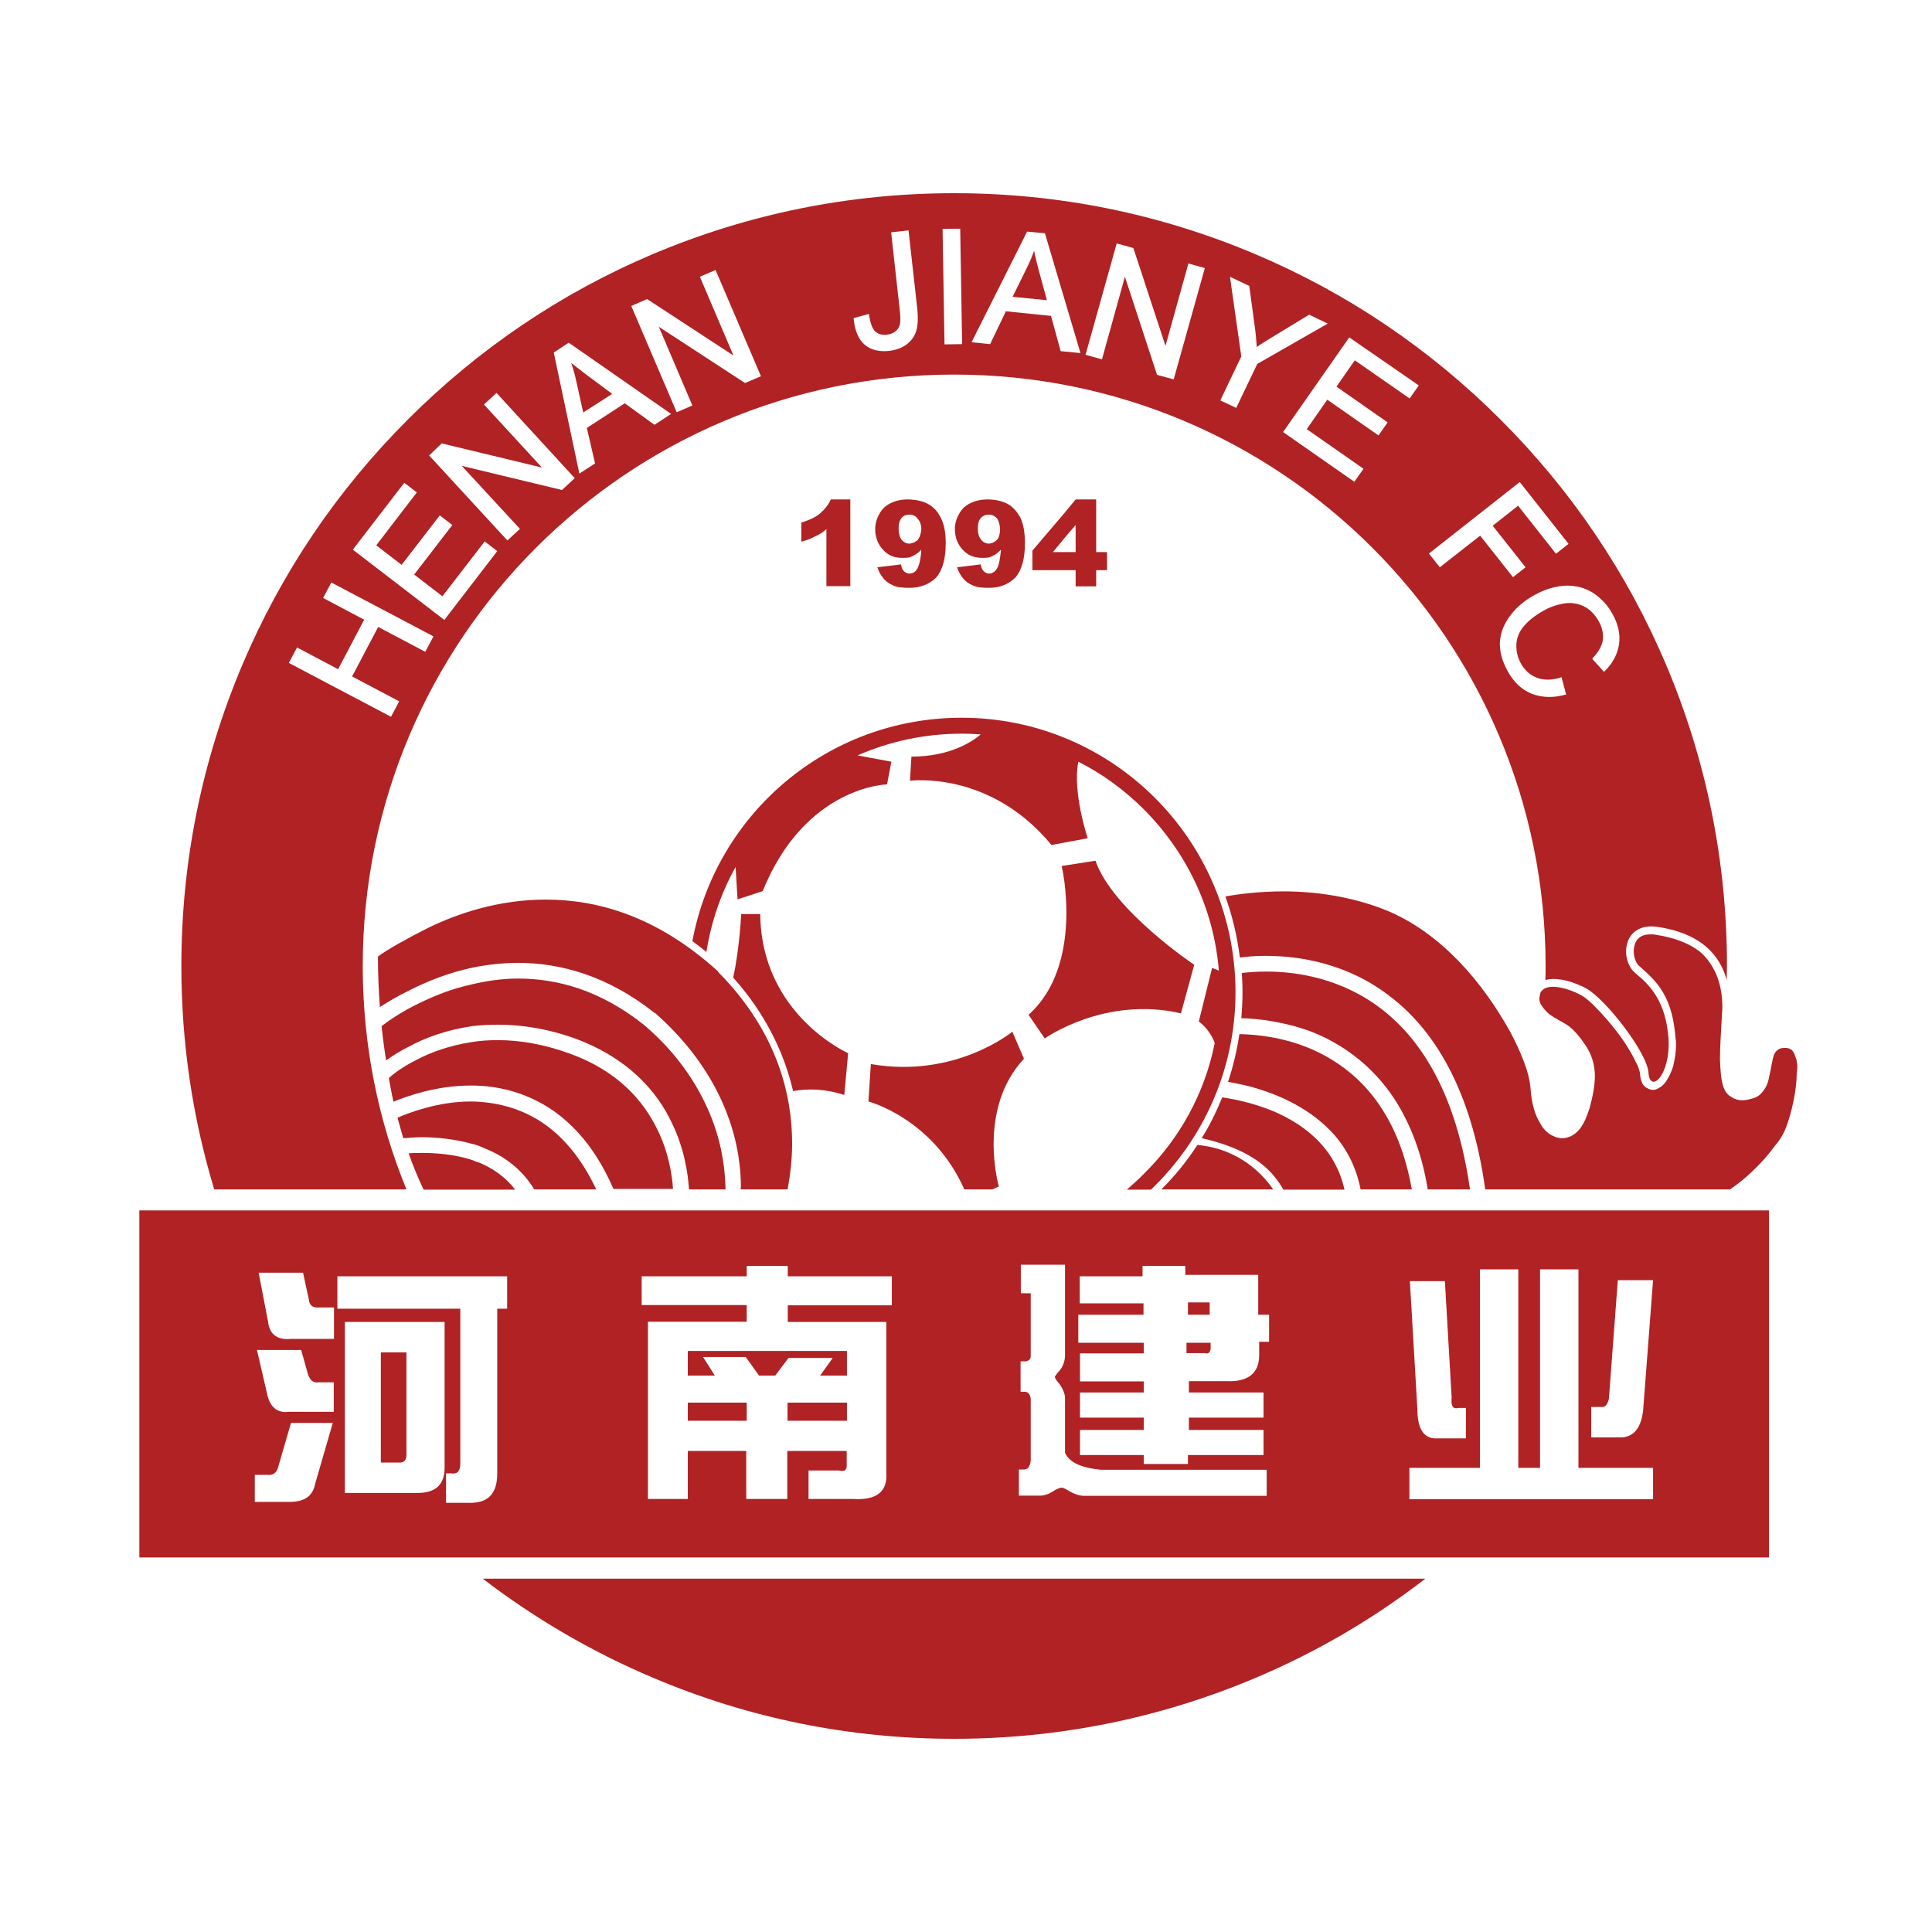
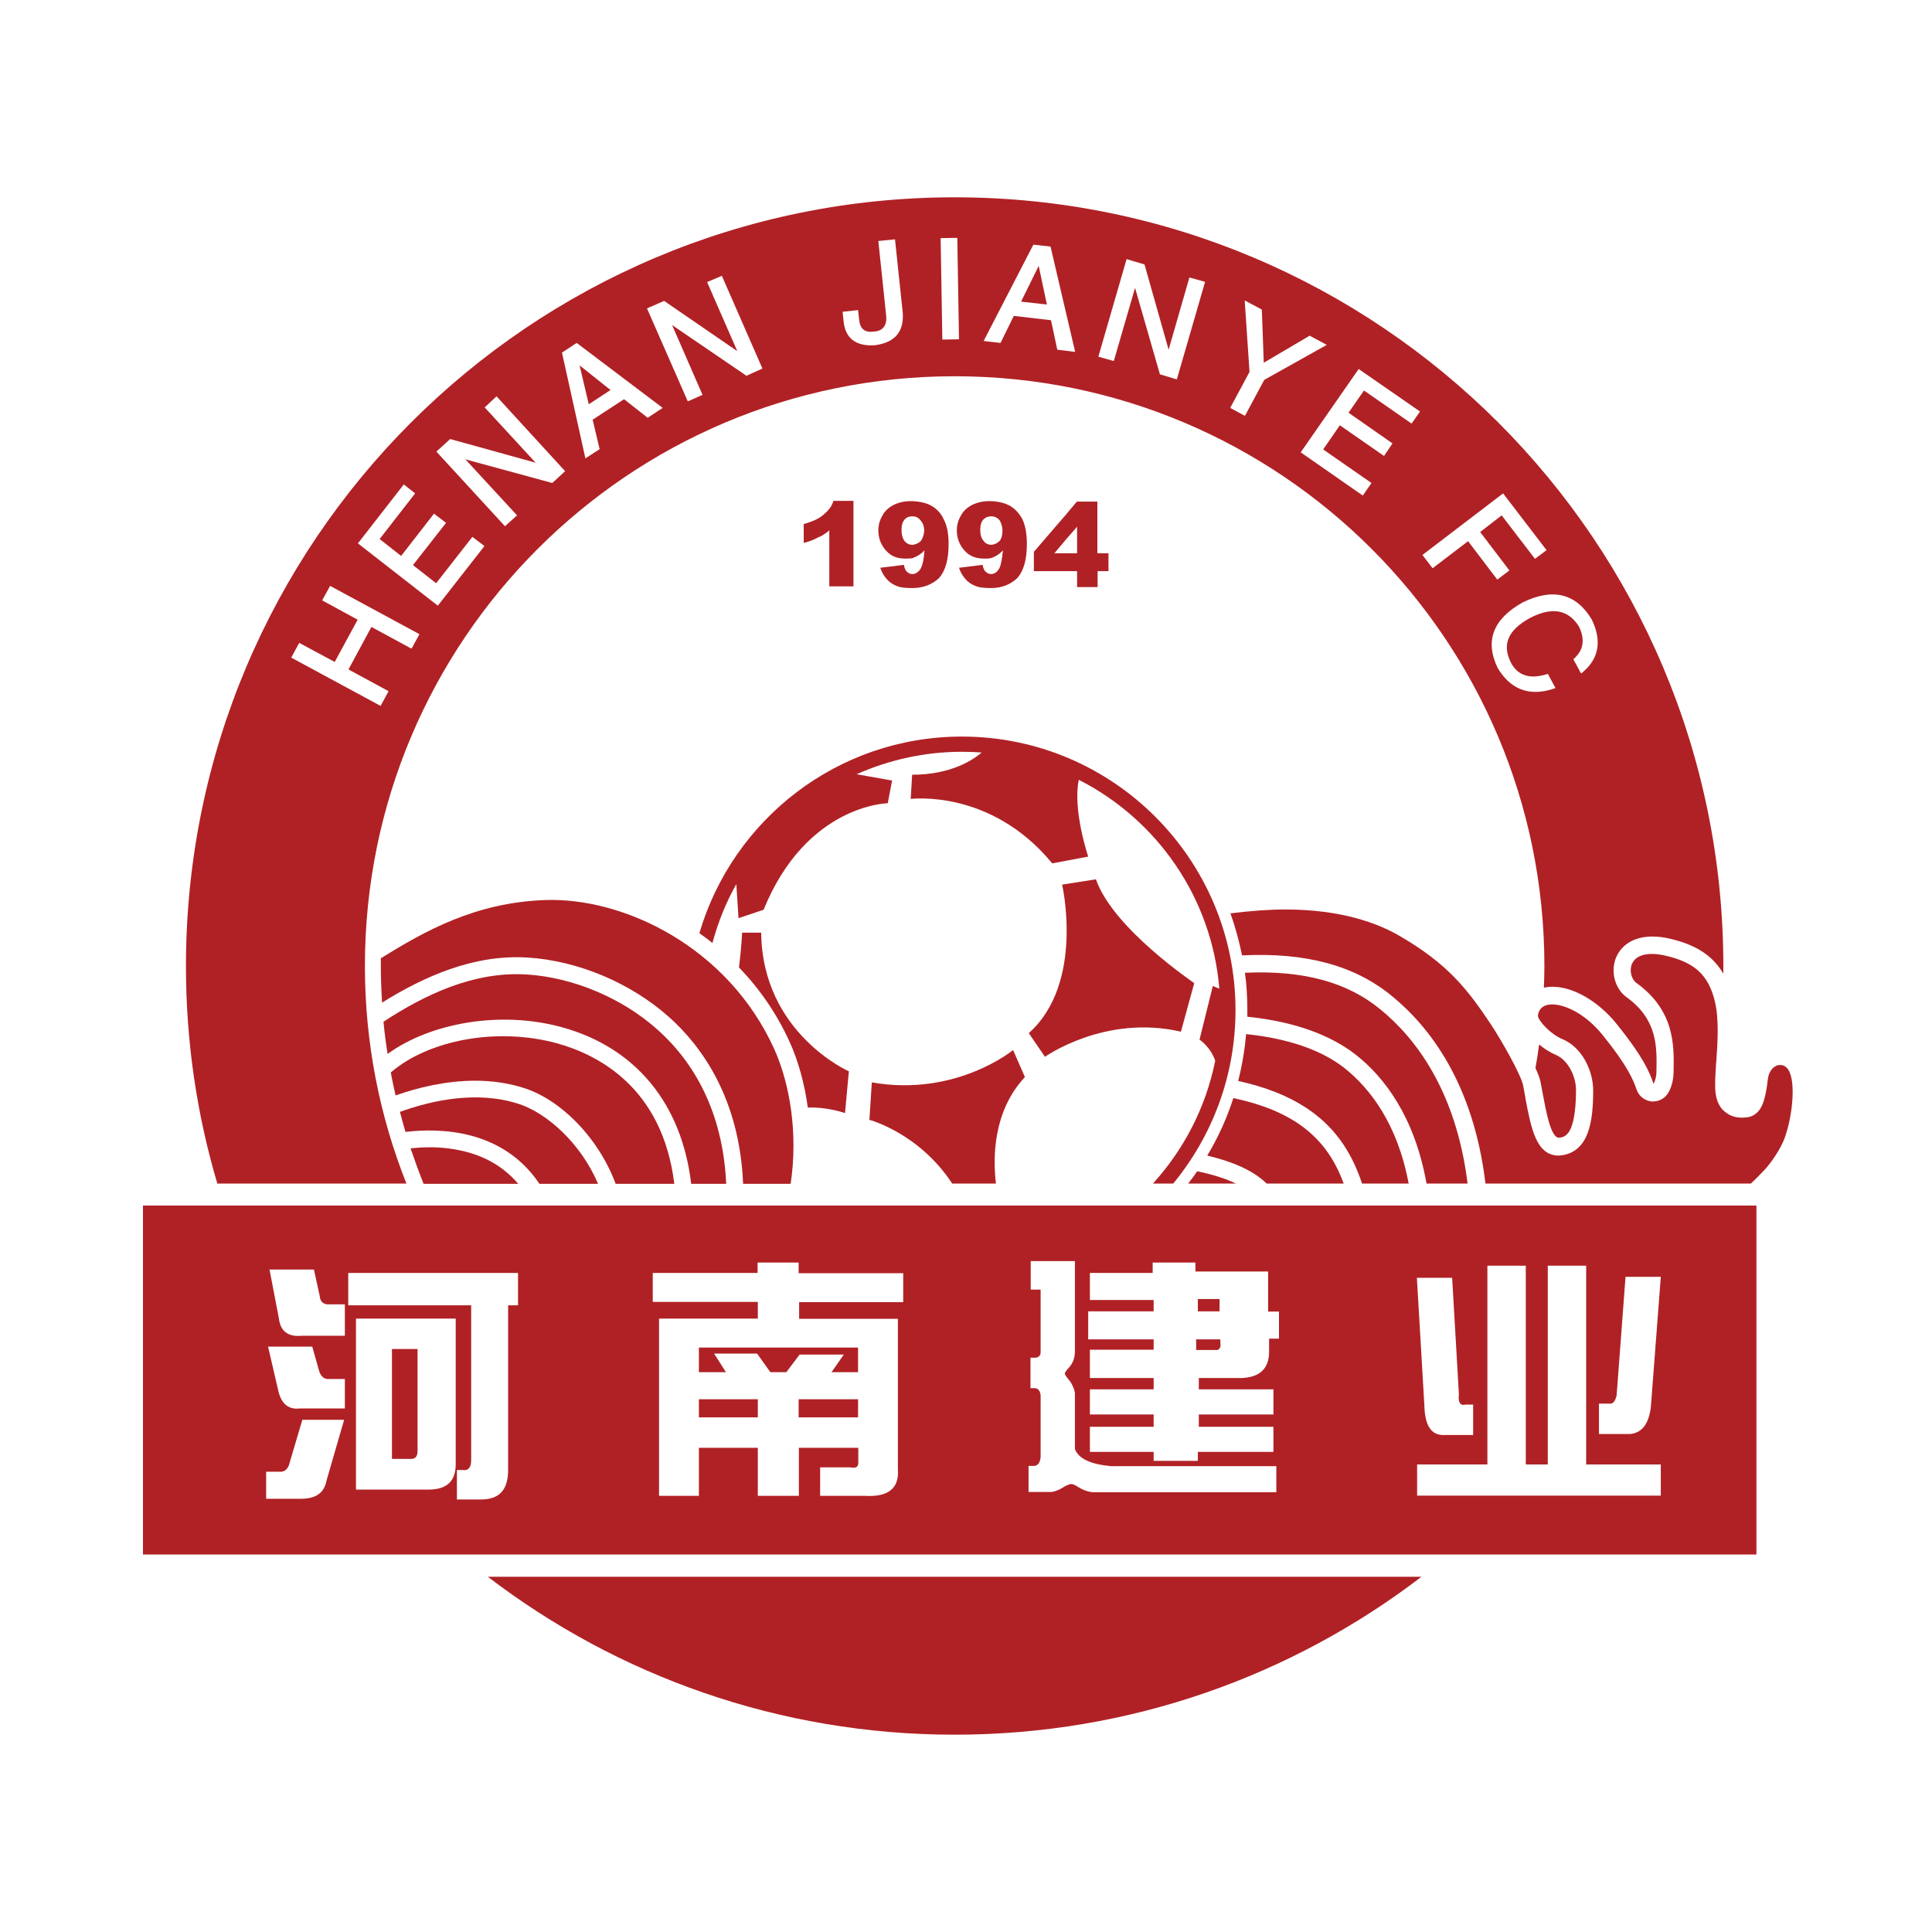
<svg xmlns="http://www.w3.org/2000/svg" version="1.1" x="0px" y="0px" viewBox="0 0 800 800" enable-background="new 0 0 800 800" xml:space="preserve">
  <g>
-     <path fill-rule="evenodd" clip-rule="evenodd" fill="#B02224" d="M270.6,694.8C310,711.5,351.9,720,395.1,720   c43.2,0,85.1-8.5,124.5-25.1c25.4-10.7,49-24.5,70.6-41.2H199.9C221.6,670.3,245.2,684.1,270.6,694.8z" />
-     <path fill-rule="evenodd" clip-rule="evenodd" fill="#B02224" d="M352.1,242.8v-36h-8.1c-1,2.4-2.6,4.1-4.3,5.7   c-1.8,1.6-4.5,2.8-7.9,3.9v7.9c2.4-0.6,4.3-1.4,5.7-2.2c1.6-0.6,3.1-1.6,4.7-3v23.6H352.1z" />
-     <path fill-rule="evenodd" clip-rule="evenodd" fill="#B02224" d="M376.7,237.5l-0.2,0c-0.8,0-1.6-0.4-2.2-1c-0.6-0.6-1-1.4-1.2-2.8   l-9.8,1.2c0.6,1.8,1.4,3.3,2.6,4.7c1,1.2,2.4,2.2,3.9,2.8c1.6,0.8,3.9,1,6.7,1c0,0,0,0,0.2,0c4.5,0,8.3-1.6,11-4.3   c2.6-3.1,3.9-7.7,3.9-14.2c0-4.3-0.6-7.7-2-10.4c-1.2-2.6-3-4.5-5.1-5.7c-2-1.2-4.7-1.8-7.9-2c-0.2,0-0.4,0-0.6,0   c-3,0-5.3,0.6-7.3,1.6c-2,1-3.5,2.4-4.5,4.3c-1.2,2-1.8,4.1-1.8,6.5c0,3.3,1.2,6.3,3.3,8.5c2.2,2.4,4.7,3.3,7.9,3.3c1,0,2,0,3-0.2   c0.4-0.2,1-0.4,1.4-0.6c1.2-0.6,2.4-1.4,3.5-2.6c-0.2,3.7-0.8,6.1-1.4,7.3C379.5,236.5,378.1,237.5,376.7,237.5z M380.1,223.5   c-1,1-2.2,1.4-3.3,1.6c-0.2,0-0.2,0-0.2,0c-1.4,0-2.4-0.6-3.3-1.6c-0.8-1.2-1.2-2.6-1.2-4.7c0-2,0.4-3.3,1.2-4.3   c0.8-1,2-1.4,3.1-1.4c0.2,0,0.2,0,0.4,0c1.2,0,2.4,0.6,3.1,1.6c1,1,1.6,2.6,1.6,4.5C381.4,220.9,380.8,222.5,380.1,223.5z" />
-     <path fill-rule="evenodd" clip-rule="evenodd" fill="#B02224" d="M409.6,237.5L409.6,237.5c-1,0-1.6-0.4-2.3-1   c-0.6-0.6-1-1.4-1.2-2.8l-9.8,1.2c0.6,1.8,1.4,3.3,2.6,4.7c1,1.2,2.4,2.2,3.9,2.8c1.8,0.8,3.9,1,6.7,1h0.2c4.5,0,8.1-1.6,10.8-4.3   c2.6-3.1,3.9-7.7,3.9-14.2c0-4.3-0.6-7.7-1.8-10.4c-1.4-2.6-3.1-4.5-5.1-5.7c-2.2-1.2-4.5-1.8-7.9-2c-0.2,0-0.4,0-0.6,0   c-2.9,0-5.3,0.6-7.3,1.6c-2,1-3.5,2.4-4.5,4.3c-1.2,2-1.8,4.1-1.8,6.5c0,3.3,1.2,6.3,3.3,8.5c2.2,2.4,4.9,3.3,8.1,3.3   c1,0,1.8,0,2.8-0.2c0.6-0.2,1-0.4,1.4-0.6c1.4-0.6,2.3-1.4,3.5-2.6c-0.4,3.7-0.8,6.1-1.4,7.3C412.3,236.5,411.1,237.5,409.6,237.5z    M412.9,223.5c-1,1-2,1.4-3.3,1.6c-1.4,0-2.6-0.6-3.3-1.6c-1-1.2-1.4-2.6-1.4-4.7c0-2,0.4-3.3,1.2-4.3c1-1,2-1.4,3.3-1.4h0.2   c1.2,0,2.4,0.6,3.3,1.6c0.6,1,1.2,2.6,1.2,4.5C414.1,220.9,413.7,222.5,412.9,223.5z" />
-     <path fill-rule="evenodd" clip-rule="evenodd" fill="#B02224" d="M445.4,206.8l-4.7,5.7L427.5,228v8.1h13.2h4.7v6.7h8.5v-6.7h4.5   v-7.5h-4.5v-21.8H445.4z M445.4,228.6h-4.7h-4.7l4.7-5.7l4.7-5.5V228.6z" />
-     <path fill-rule="evenodd" clip-rule="evenodd" fill="#B02224" d="M743.5,437.7c-0.6-1.8-1.2-2.8-2-3.2c-0.6-0.4-1.4-0.6-2.4-0.6   c-1.6,0-2.5,0.4-2.9,0.8c-0.6,0.4-1.2,1-1.6,2c-0.8,2.2-1.2,5.7-2,9c-0.4,2.4-1.2,4.7-3.2,6.9c-1,1.2-2.5,2-4.3,2.4   c-1.4,0.4-2.6,0.6-3.7,0.6c-1.6,0-3.1-0.4-4.5-1.4c-1.6-0.8-2.6-2.4-3.1-3.7c-1.2-3.1-1.4-6.9-1.6-12c0-4.7,0.4-10.6,0.8-17.9   c0-1.2,0.2-2.2,0.2-3.3c0-5.7-1-10.2-2.6-14c-1.6-3.5-3.5-6.3-6.1-8.7c-5.1-4.3-12-6.5-18.7-7.5c-0.8-0.2-1.6-0.2-2.2-0.2   c-3,0-4.3,0.8-5.5,2c-1,1.2-1.6,3.1-1.6,4.9c0,2.8,1,5.3,2.6,6.5c3.4,3,6.9,6.1,9.6,10.8c2.8,4.7,4.5,10.8,5.1,18.7   c0.2,1,0.2,2,0.2,2.9c0,3.3-0.6,6.3-1.2,8.9c-0.8,2.5-1.8,4.5-3,6.3c-0.8,1-1.6,2-2.9,2.6c-0.6,0.4-1.4,0.8-2.4,0.8   c-1,0-1.8-0.4-2.6-0.8c-0.8-0.4-1.4-1.2-1.8-1.8c-0.6-1.4-1-2.7-1-4.3c-0.2-0.8-0.6-2.8-1.8-4.7c-1-2.2-2.4-4.7-4.1-7.3   c-3.3-5.1-7.9-10.6-11.8-14.6c-2.6-2.8-4.9-4.7-6.3-5.5c-3.5-2-8.5-3.7-12-3.7c-1.8,0-3.2,0.4-3.9,1c-0.8,0.6-1.4,1-1.6,2.6   c0,0.4-0.2,0.8-0.2,1.2c0,1.2,0.4,2.4,1.2,3.3c0.6,1,1.6,2,2.6,3c6.3,4.7,8.6,3.1,15.5,13.4c2.3,3.5,3.7,7.7,3.7,12.4   c0,3.9-0.8,8.3-2.2,13.4c-1.2,3.7-2.5,6.7-4.3,8.9c-2,2.2-4.3,3.5-7.1,3.5c-2,0-3.7-0.8-5.3-1.8c-1.6-1.2-2.8-2.5-3.8-4.5   c-2.2-3.5-3.5-8.3-3.9-13.8c-0.4-7.3-4.5-16.5-8.6-24.2c-11.6-20.7-28.3-40.3-50.5-49.8c-15-6.1-30.3-8.1-43.3-8.1   c-9.9,0-18.4,1.1-24,2.1c2.9,8.1,4.9,16.5,6,25.3c2.8-0.4,6.5-0.7,10.7-0.7c13.8,0,34,3,51.9,17.1c17.8,13.7,33.3,38.3,39,79.6   h101.4c1.7-1.2,3.5-2.5,5.2-3.9c4.9-4.1,9.8-9.2,13.4-14.2c2.6-3,4.1-6.1,4.9-8.5c2-5.5,4.1-14.5,4.1-21.8   C744.5,441.6,744.1,439.2,743.5,437.7z" />
-     <path fill-rule="evenodd" clip-rule="evenodd" fill="#B02224" d="M556.7,492.5c-1.8-8-5.5-14.4-10.2-19.4c-5.3-5.7-12.2-10-19.3-13   c-7.8-3.2-15.5-4.9-21.1-5.7c-2.4,5.9-5.2,11.6-8.5,16.9c14.3,3.2,23.4,8.4,29,14.6c2,2.2,3.5,4.4,4.8,6.7H556.7z" />
-     <path fill-rule="evenodd" clip-rule="evenodd" fill="#B02224" d="M508.5,448c2.6,0.4,5.5,1,8.7,1.8c10.6,2.8,23.6,8.1,33.6,18.3   c5.9,6,10.6,14.2,12.6,24.4h21.2c-2.5-14.1-6.9-24.9-12.4-33.4c-5.9-9.2-13.2-15.7-20.7-20.3c-14.3-8.8-29.5-10.4-38.3-10.6   C512.2,435,510.6,441.6,508.5,448z" />
-     <path fill-rule="evenodd" clip-rule="evenodd" fill="#B02224" d="M542.5,427c12.2,4.7,25.4,13.4,35.2,28.5c6.1,9.6,11,21.6,13.5,37   h17.5c-5.7-39.7-20.2-61.9-36.4-74.5c-16.5-12.8-35-15.7-48-15.7c-4,0-7.5,0.3-10.1,0.6c0.2,2.6,0.3,5.2,0.3,7.8   c0,3.7-0.2,7.3-0.5,10.9C521,421.8,531.4,423,542.5,427z" />
-     <path fill-rule="evenodd" clip-rule="evenodd" fill="#B02224" d="M349.6,453.4l1.6-17.3c0,0-36-15.9-36.4-57.6h-7.9   c0,0-0.6,13.9-3.3,26.3c14.2,15.9,21.4,32.4,24.8,47C334.5,450.7,341.6,450.8,349.6,453.4z" />
-     <path fill-rule="evenodd" clip-rule="evenodd" fill="#B02224" d="M425.9,420.2l6.7,9.8c0,0,24.8-17.7,56.4-10.4l5.5-20.1   c0,0-33.8-22.6-40.9-43.1l-14,2.2C439.7,358.6,449.1,399.5,425.9,420.2z" />
-     <polygon fill-rule="evenodd" clip-rule="evenodd" fill="#B02224" points="284.8,559.4 284.8,569.6 296,569.6 291.1,561.9    297,561.9 308.8,561.9 314.3,569.6 317.6,569.6 321,569.6 326.5,562.3 338.3,562.3 344.8,562.3 339.6,569.6 350.7,569.6    350.7,559.4 338.3,559.4 317.6,559.4 297,559.4  " />
-     <path fill-rule="evenodd" clip-rule="evenodd" fill="#B02224" d="M157.7,560v45.6h5.7h1.6c2.2,0.2,3.3-0.8,3.3-3.3V560h-4.9H157.7z   " />
-     <polygon fill-rule="evenodd" clip-rule="evenodd" fill="#B02224" points="326.1,580.8 326.1,588.3 338.3,588.3 350.7,588.3    350.7,580.8 338.3,580.8  " />
-     <polygon fill-rule="evenodd" clip-rule="evenodd" fill="#B02224" points="284.8,580.8 284.8,588.3 297,588.3 309.2,588.3    309.2,580.8 297,580.8  " />
-     <polygon fill-rule="evenodd" clip-rule="evenodd" fill="#B02224" points="500.9,544.4 500.9,539.3 496.4,539.3 491.9,539.3    491.9,544.4 496.4,544.4  " />
-     <path fill-rule="evenodd" clip-rule="evenodd" fill="#B02224" d="M499.1,560.4c1.2,0.2,2-0.4,2.2-1.8l0-2.6h-4.9h-5.1v4.3h5.1   H499.1z" />
-     <path fill-rule="evenodd" clip-rule="evenodd" fill="#B02224" d="M57.7,644.9h674.8V501.2H57.7V644.9z M184.1,607.8   c0,6.9-3.7,10.4-11.2,10.4h-9.4h-20.7v-70.8h20.7h20.6V607.8z M659,582.6h4.1c1.6,0.2,2.5-1,3.1-3.3l3.7-49.2h1.8h12.8l-4.1,53.7   c-0.8,7.3-3.7,11-8.7,11.4c-0.6,0-1.2,0-1.8,0h-11V582.6z M595.3,530.5h3l2.8,48.2c-0.4,3.5,0.6,4.9,2.8,4.3h3.1v12.6h-11.4h-0.2   c-5.7,0.4-8.5-3.7-8.5-12.2l-3.1-52.9H595.3z M583.7,607.8h11.6h17.5v-82.2h15.9v82.2h9v-82.2h15.9v82.2h18.1h12.8v13h-12.8h-76.5   h-11.6V607.8z M446.4,544.4h27.1v-4.7h-26.4v-11.2h26v-4.3h12.2h5.5v3.7h5.5H521v16.5h4.5v11.2h-4.1v5.5c0,7.5-4.5,11.2-13.6,10.8   h-11.4h-4.1v4.7h4.1h26.8v10.4h-26.8h-4.1v5.1h4.1h26.8v10.4h-26.8h-4.5v3.7h-6.5h-11.8v-3.7h-26.4v-10.4h26.4v-5.1h-26.4v-10.4   h26.4V572h-26.4v-11.6h26.4V556h-27.1V544.4z M421.8,608.5h2.2c1.6,0,2.6-1.4,2.8-3.7v-25.6c-0.2-1.8-1-2.7-2.2-2.9h-2v-12.6h2h0.4   c1.2-0.4,1.8-1,1.8-2.2v-26h-4.1v-11.8h18.3v37.4c0,3.1-1.2,5.5-3.2,7.5l-1,1.4c0,0.6,0.4,1.2,1,2c1.8,2,2.8,4.1,3.2,6.3v23.2   c1.6,3.9,6.5,6.3,14.9,7.1h29.5h11h28.1v10.8h-28.1h-11H449c-1.8,0-3.9-0.6-6.3-2c-1.6-1-2.6-1.4-3.1-1.4c-0.6,0-1.4,0.4-2.4,0.8   c-2.6,1.8-4.7,2.5-6.3,2.5h-9V608.5z M265.7,528.5H297h12.2v-4.3h8.5h8.5v4.3h12.2h30.9v12h-30.9h-12.2v6.9h12.2H367v62.3   c0.6,7.9-3.9,11.6-13.8,11h-14.9h-3.5v-11.8h3.5h9c2.5,0.6,3.5-0.2,3.3-2.6v-5.5h-12.4h-12.2v19.9h-8.5h-8.5v-19.9H297h-12.2v19.9   h-16.5v-73.4H297h12.2v-6.9H297h-31.3V528.5z M139.6,528.5h23.8H210v13.4h-4.1v68.2c0,8.3-3.7,12.2-11.2,12.2h-10v-12.2h2.2   c2.5,0.4,3.7-1,3.7-4.1v-64.1h-27.1h-23.8V528.5z M125.5,527.1l2.4,11c0.2,2.4,1.6,3.5,4.1,3.3h6.3v13h-17.7   c-5.7,0.6-9-1.8-9.6-7.1l-3.9-20.3H125.5z M124.7,559l2.7,9.6c0.8,3,2.4,4.1,4.5,3.8h6.3v12.2h-18.7c-4.7,0.6-7.9-2-9-7.9   l-4.1-17.7H124.7z M105.6,610.7h5.3c2,0.2,3.3-0.6,4.1-2.6l5.5-18.9h17.3l-7.3,25.2c-1,5.3-4.7,7.7-11.4,7.5h-13.6V610.7z" />
-     <path fill-rule="evenodd" clip-rule="evenodd" fill="#B02224" d="M253.5,163.1l-10.5-7.8c-2.5-1.9-4.7-3.6-6.5-5   c0.8,2.3,1.5,4.6,2,7l3,13.5L253.5,163.1z" />
-     <path fill-rule="evenodd" clip-rule="evenodd" fill="#B02224" d="M430.1,111.8c-0.8-3-1.5-5.7-1.9-8c-0.8,2.3-1.7,4.5-2.8,6.7   l-6.1,12.4l14.2,1.4L430.1,111.8z" />
-     <path fill-rule="evenodd" clip-rule="evenodd" fill="#B02224" d="M168.3,492.5c-11.7-28.5-18.1-59.8-18.1-92.5   c0-135.2,109.6-244.9,244.9-244.9S640,264.8,640,400c0,1.9,0,3.8-0.1,5.8c4.9-1.4,12.1,0.8,17.1,3.6c7.7,4.3,25,26.2,25.6,34.8   c0.6,8.8,9.2,1.2,8.3-14.2c-1.2-15.1-7.1-21.6-13.8-27.1c-6.5-5.5-5.3-21.2,9.2-19.1c11.6,1.7,24.5,6.8,28.7,22   c0-1.9,0.1-3.8,0.1-5.8c0-43.2-8.5-85.1-25.1-124.5c-16.1-38.1-39.2-72.3-68.6-101.7c-29.4-29.4-63.6-52.5-101.7-68.6   C480.2,88.5,438.3,80,395.1,80c-43.2,0-85.1,8.5-124.5,25.1c-38.1,16.1-72.3,39.2-101.7,68.6c-29.4,29.4-52.5,63.6-68.6,101.7   C83.6,314.9,75.1,356.8,75.1,400c0,31.7,4.6,62.7,13.6,92.5H168.3z M667.8,254.4c2.3,4.2,3.2,8.4,2.6,12.4c-0.6,4-2.5,7.7-5.8,11   l-0.4,0.4l-4.9-5.4l0.3-0.4c2.4-2.5,3.7-5,4.1-7.4c0.3-2.4-0.2-5-1.6-7.6c-1.7-3-3.8-5.2-6.4-6.4c-2.6-1.2-5.3-1.6-8.2-1.1   c-2.9,0.5-5.8,1.5-8.4,3c-3.4,1.9-6.1,4-8.1,6.4c-2,2.3-3,4.9-3.1,7.6c-0.1,2.7,0.5,5.3,1.8,7.7c1.6,2.9,3.8,4.9,6.6,6   c2.8,1.1,6.1,1.1,9.8,0l0.5-0.2l1.9,7.2l-0.5,0.1c-2.3,0.6-4.4,0.9-6.5,0.9c-2.7,0-5.1-0.5-7.4-1.4c-4.1-1.7-7.3-4.8-9.7-9.1   c-2.5-4.5-3.6-8.7-3.3-12.6c0.3-3.8,1.8-7.5,4.5-10.9c2.6-3.4,6-6.2,10-8.3c4.3-2.4,8.6-3.6,12.8-3.8c4.1-0.1,8,0.9,11.4,3.1   C663.1,247.8,665.8,250.7,667.8,254.4z M629.3,199.6l20.2,25.6l-5.2,4.1l-15.7-19.9l-10.5,8.3l13.6,17.2l-5.2,4.1l-13.6-17.2   l-16.7,13.1l-4.5-5.7L629.3,199.6z M587.5,159.6l-3.8,5.4l-22.7-15.8l-7.6,10.9l21.2,14.8l-3.8,5.4l-21.2-14.8l-8.5,12.2l23.5,16.4   l-3.8,5.4l-29.5-20.6l27.4-39.2L587.5,159.6z M509.3,114.6l8,3.8l2.3,17c0.4,2.8,0.6,5.6,0.8,8.3c2.1-1.5,4.6-3,7.4-4.7l14.3-8.7   l7.7,3.7l-29.2,16.7l-8.7,18.2l-6.6-3.1l8.7-18.2L509.3,114.6z M462.4,100.8l6.9,1.9l13.3,40.5l9.5-34.1l6.8,1.9L486,157.1   l-6.9-1.9l-13.3-40.6l-9.5,34.2l-6.8-1.9L462.4,100.8z M425.3,95.9l7.4,0.7l0.1,0.4l14.6,49.2l-8.2-0.8l-4-14.6l-18.7-1.9   l-6.5,13.6l-7.7-0.8L425.3,95.9z M397.6,94.7l0.8,47.8l-7.3,0.1l-0.8-47.8L397.6,94.7z M359.8,130l0.1,0.6c0.5,3.4,1.4,5.7,2.6,6.7   c1.2,1.1,2.8,1.5,4.7,1.3c1.4-0.2,2.6-0.6,3.6-1.4c1-0.8,1.5-1.7,1.8-2.8c0.3-1.2,0.3-3.1,0-5.7L369,96.2l7.2-0.8l3.6,32.2   c0.4,3.9,0.3,7.1-0.4,9.4c-0.7,2.3-2.1,4.2-4.1,5.7c-2,1.4-4.4,2.3-7.2,2.6c-0.7,0.1-1.4,0.1-2.1,0.1c-3.2,0-5.9-0.9-8-2.7   c-2.5-2.2-4-5.7-4.5-10.5l0-0.5L359.8,130z M268,123.8l0.2,0.2l35.5,23.2l-13.9-32.6l6.5-2.8l18.8,44l-6.6,2.8l-35.7-23.3   l13.9,32.6l-6.5,2.8l-18.8-44L268,123.8z M235.5,141.9l42.4,29.5l-6.9,4.5l-12.3-8.9L243,177.2l3.4,14.7l-6.5,4.2l-10.6-50.1   L235.5,141.9z M182.9,183.6l41.5,10l-24-26.1l5.2-4.8L238,198l-5.3,4.9l-41.5-10l24.1,26.1l-5.2,4.8l-32.4-35.2L182.9,183.6z    M167.4,199.9l5.2,4l-16.8,21.9l10.5,8.1l15.8-20.5l5.2,4l-15.8,20.5l11.7,9l17.5-22.7l5.2,4L184,256.7l-0.4-0.3l-37.5-28.8   L167.4,199.9z M123,268.1l17,9l10.8-20.5l-17-9l3.4-6.4l42.3,22.3l-3.4,6.4l-19.5-10.3l-10.8,20.5l19.5,10.3l-3.4,6.4l-42.3-22.3   L123,268.1z" />
-     <path fill-rule="evenodd" clip-rule="evenodd" fill="#B02224" d="M398.2,297.2c-55.6,0-101.7,39.8-111.5,92.5   c1.9,1.4,3.9,2.9,5.8,4.5c2-12.6,6.1-24.5,12.1-35.2l0.8,13.4l10.4-3.4c17.7-43.6,51.5-44.2,51.5-44.2l1.8-9.4l-14-2.6   c13.2-5.8,27.8-9,43.1-9c2.7,0,5.3,0.1,7.9,0.3c-3.4,2.9-12.6,9.2-28.7,9.2l-0.6,10c0,0,33-4.5,58.6,26.6l15-2.8   c0,0-6.4-19-3.9-31.7c10.1,5.1,19.2,11.8,27.1,19.7c17.5,17.5,29,40.9,31.1,66.8l-2.8-1.1l-5.5,22.2c0,0,4.4,2.9,6.6,8.9   c-4.2,21-14.7,39.8-29.4,54.2c-2.2,2.3-4.6,4.4-7,6.5h10c21.6-20.7,35-49.7,35-81.8C511.5,348,460.7,297.2,398.2,297.2z" />
-     <path fill-rule="evenodd" clip-rule="evenodd" fill="#B02224" d="M419.2,427.2c0,0-23.6,19.5-58.6,13.4l-1,15.5   c0,0,26.7,7,39.7,36.4h11.7l2.6-1.2c0,0-9.2-31.9,10.4-52.9L419.2,427.2z" />
-     <path fill-rule="evenodd" clip-rule="evenodd" fill="#B02224" d="M495.8,474.1C495.8,474.1,495.8,474.1,495.8,474.1   c-4.3,6.7-9.3,12.8-14.9,18.4h46.3C523.1,486.5,513.3,475.7,495.8,474.1z" />
-     <path fill-rule="evenodd" clip-rule="evenodd" fill="#B02224" d="M294.9,463.6c-4.7-12.2-13-26.2-28.1-39.1   c-18.3-14.6-36.2-19.3-52.3-19.3c-6.7,0-13.2,1-19.1,2.4c-8.3,1.8-15.5,4.7-21.6,7.7c-7.8,3.7-13.2,7.6-15.8,9.6   c0.6,5.8,1.6,12.7,1.9,14.2l0,0c2.2-1.6,5.3-3.7,9.4-5.7c3.2-1.8,7.1-3.5,11.5-5c4.4-1.5,9.3-2.7,14.7-3.5   c3.4-0.4,7.1-0.6,10.8-0.6c9.6,0,20.5,1.6,32.3,5.9c21.6,8.1,33.6,21.8,39.7,35c5.1,10.5,6.6,20.8,7,27.3l0,0h15.1l0,0   c0-0.3,0-0.6,0-1C300.2,485.8,299.5,475.6,294.9,463.6z" />
-     <path fill-rule="evenodd" clip-rule="evenodd" fill="#B02224" d="M278.7,492.5L278.7,492.5c-0.4-6-1.8-15.2-6.4-24.6   c-5.7-11.8-16.1-24.2-36-31.5c-11.2-4.1-21.2-5.7-30.1-5.7c-3.7,0-7.5,0.2-10.8,0.8c-9.4,1.4-17.1,4.3-22.8,7.3   c-6.3,3.1-10.2,6.3-11.6,7.6c0.4,2.4,0.9,4.7,1.3,6.9c0.2,1,0.4,2,0.6,2.9c5.9-2.4,17.9-6.7,32-6.7c0.2,0,0.4,0,0.4,0   c10.4,0,22,2.6,32.9,9.8c9.8,6.6,18.9,17,25.8,33l0,0H278.7z" />
-     <path fill-rule="evenodd" clip-rule="evenodd" fill="#B02224" d="M306.7,492.5h19.4l0,0c0-0.1,0.1-0.2,0.1-0.4   c0.8-4.5,1.8-11,1.8-18.7c0-18.9-5.5-45.6-30.7-71l0.1-0.1c-25.1-22.8-49.7-29.8-71.5-29.8c-19.3,0-36.4,5.7-48.8,11.8   c-8.2,4.1-17.3,9.2-20.6,11.8c0,7.3,0.3,14.3,0.8,20.9c3.1-2,7.4-4.6,12.6-7.1c6.9-3.5,15.7-7.1,25.6-9.2c5.9-1.2,12.4-2,19.1-2   c17.3,0,37,5.3,56.4,20.7h0.2c15.9,14,25,28.9,29.9,41.9c4.9,12.8,5.7,24,5.7,30.3C306.7,491.9,306.7,492.2,306.7,492.5   L306.7,492.5z" />
-     <path fill-rule="evenodd" clip-rule="evenodd" fill="#B02224" d="M221.2,492.5L221.2,492.5l25.7,0l0,0   c-6.4-13.5-14.2-22.2-22.4-27.7c-9.5-6.3-19.7-8.5-29.1-8.7c0,0-0.2,0-0.4,0c-13.7,0-25.7,4.7-30.4,6.7c0.8,3,1.6,5.8,2.4,8.5   c1.3,0,4.1-0.4,7.7-0.4c5.5,0,13,0.6,20.6,2.7c1.8,0.4,3.5,1,5.1,1.8C208.4,478.5,216,483.9,221.2,492.5z" />
-     <path fill-rule="evenodd" clip-rule="evenodd" fill="#B02224" d="M198.2,481.3c-1-0.2-1.8-0.6-2.8-1c-7.5-2.4-15.1-2.9-20.6-2.9   c-2.4,0-4.3,0-5.6,0.2c2.2,6.2,4.4,11.2,6.2,15h37.9l0,0C209.2,487.2,203.9,483.7,198.2,481.3z" />
+     <path fill="#B02125" d="M645.5,471.1c0.1,0,0.1,0,0.2,0c2.2-0.3,6.8-0.8,6.9-19.7c0-5.4-3.1-12.4-8.4-14.6   c-2.1-0.9-4.6-2.4-6.9-4.3c-0.4,3.3-0.9,6.5-1.5,9.7c1,2.3,1.8,4.3,2.1,5.8c0.3,1.6,0.6,3.2,0.9,4.8   C640.2,460.1,642.1,471.1,645.5,471.1z" />
+     <path fill="#B02125" d="M395.3,718.3c72.7,0,139.7-24.4,193.3-65.4H202C255.6,693.9,322.6,718.3,395.3,718.3z" />
+     <polygon fill="#B02125" points="289.4,579.4 289.4,586.9 301.6,586.9 313.8,586.9 313.8,579.4 301.6,579.4  " />
+     <polygon fill="#B02125" points="289.4,558 289.4,568.2 300.6,568.2 295.7,560.5 301.6,560.5 313.5,560.5 319,568.2 322.3,568.2    325.6,568.2 331.1,560.9 342.9,560.9 349.4,560.9 344.3,568.2 355.3,568.2 355.3,558 342.9,558 322.3,558 301.6,558  " />
+     <path fill="#B02125" d="M503.2,559c1.2,0.2,2-0.4,2.2-1.8l-0.1-2.6h-4.9h-5.1v4.4h5.1H503.2z" />
+     <polygon fill="#B02125" points="330.7,579.4 330.7,586.9 342.9,586.9 355.3,586.9 355.3,579.4 342.9,579.4  " />
+     <polygon fill="#B02125" points="505,543 505,537.9 500.5,537.9 496,537.9 496,543 500.5,543  " />
+     <path fill="#B02125" d="M162.3,558.6v45.5h5.7h1.6c2.1,0.2,3.3-0.7,3.3-3.3v-42.2H168H162.3z" />
+     <path fill="#B02125" d="M59.2,643.7h668.1V499.2H59.2V643.7z M188.7,606.4c0,6.9-3.7,10.4-11.2,10.4h-9.4h-20.7V546h20.7h20.6   V606.4z M662.1,581.2h4.2c1.5,0.3,2.5-0.9,3.1-3.3l3.7-49.2h1.8h12.8l-4.1,53.7c-0.8,7.3-3.8,11-8.7,11.4c-0.6,0-1.2,0-1.8,0h-11   V581.2z M615.9,524.1h15.9v82.3h9.1v-82.3h15.9v82.3h18.1h12.8v12.9h-12.8h-76.5h-11.6v-12.9h11.6h17.5V524.1z M598.3,529.1h3   l2.8,48.2c-0.4,3.5,0.6,4.9,2.8,4.3h3.1v12.6h-11.4h-0.2c-5.7,0.4-8.4-3.8-8.6-12.2l-3.1-52.9H598.3z M450.6,543h27.1v-4.7h-26.4   v-11.2h26v-4.3h12.2h5.5v3.7h5.5h24.6v16.6h4.5v11.2h-4.1v5.5c0,7.5-4.6,11.2-13.6,10.8h-11.4h-4.1v4.7h4.1h26.8v10.4h-26.8h-4.1   v5.1h4.1h26.8v10.4h-26.8H496v3.7h-6.5h-11.8v-3.7h-26.4v-10.4h26.4v-5.1h-26.4v-10.4h26.4v-4.7h-26.4v-11.7h26.4v-4.3h-27.1V543z    M425.9,607h2.2c1.6,0,2.6-1.3,2.8-3.7v-25.6c-0.2-1.7-1-2.7-2.2-2.9h-2v-12.6h2h0.4c1.2-0.4,1.8-1,1.8-2.2v-26h-4.1v-11.8h18.3   v37.4c0,3.2-1.2,5.5-3.2,7.5l-1,1.4c0,0.6,0.4,1.2,1,2c1.8,2,2.8,4.1,3.2,6.3V600c1.5,4,6.4,6.3,14.9,7.1h29.5v0h10.9h28.1v10.8   h-28.1h-11H453c-1.8,0-3.9-0.6-6.3-2c-1.5-1-2.5-1.4-3.1-1.4c-0.6,0-1.4,0.4-2.4,0.8c-2.6,1.7-4.7,2.5-6.3,2.5h-9V607z    M270.3,527.1h31.3h12.1v-4.3h8.5h8.5v4.3v0.1h12.4H374v12h-30.9h-12.2v6.9h12.2h28.7v62.3c0.6,7.9-4,11.6-13.8,11h-14.9h-3.5   v-11.8h3.5h9c2.5,0.5,3.5-0.2,3.3-2.6v-5.5H343h-12.2v19.9h-8.5h-8.5v-19.9h-12.2h-12.2v19.9h-16.5V546h28.7h12.2v-6.9h-12.2h-31.3   V527.1z M144.2,527.1l23.7,0h46.6v13.4h-4.1v68.2c0,8.3-3.7,12.2-11.2,12.2h-10v-12.2h2.2c2.5,0.4,3.7-1,3.7-4.1v-64.1H168h-23.8   V527.1z M130,525.7l2.4,11c0.2,2.4,1.6,3.6,4.2,3.4h6.2v13h-17.7c-5.7,0.6-9-1.8-9.6-7.1l-3.9-20.3H130z M129.3,557.6l2.7,9.6   c0.8,3,2.4,4.1,4.6,3.8h6.2v12.2h-18.7c-4.7,0.6-7.8-2-9-7.9l-4.1-17.7H129.3z M110.2,609.4h5.3c1.9,0.2,3.3-0.6,4.1-2.6l5.6-18.9   h17.3l-7.3,25.2c-1,5.3-4.7,7.7-11.4,7.5h-13.6V609.4z" />
+     <path fill="#B02125" d="M353.4,242.8v-35.4h-8.3c-0.7,2.5-2.4,4.3-4.2,5.8c-1.8,1.6-4.6,2.8-8.1,3.8v7.8c2.5-0.6,4.4-1.4,5.8-2.2   c1.6-0.6,3.2-1.6,4.8-3v23.2H353.4z" />
+     <path fill="#B02125" d="M377.9,237.7h-0.2c-0.8,0-1.6-0.4-2.2-1c-0.6-0.6-1-1.4-1.2-2.8l-9.8,1.2c0.6,1.8,1.4,3.2,2.6,4.6   c1,1.2,2.4,2.2,3.9,2.8c1.6,0.8,3.9,1,6.7,1c0,0,0,0,0.2,0c4.5,0,8.3-1.6,11-4.2c2.6-3,3.9-7.6,3.9-14c0-4.2-0.6-7.6-2-10.2   c-1.1-2.5-2.9-4.4-5-5.6c-2-1.2-4.7-1.8-7.9-2c-0.2,0-0.4,0-0.6,0c-3,0-5.3,0.6-7.3,1.6s-3.5,2.4-4.5,4.2c-1.2,2-1.8,4-1.8,6.4   c0,3.2,1.2,6.2,3.3,8.4c2.2,2.4,4.7,3.2,7.9,3.2c1,0,2,0,3-0.2c0.4-0.2,1-0.4,1.4-0.6c1.2-0.6,2.4-1.4,3.5-2.6   c-0.2,3.6-0.8,6-1.4,7.2C380.6,236.7,379.2,237.7,377.9,237.7z M381.3,224c-1,1-2.2,1.4-3.3,1.6c-0.2,0-0.2,0-0.2,0   c-1.4,0-2.4-0.6-3.3-1.6c-0.8-1.2-1.2-2.6-1.2-4.6s0.4-3.2,1.2-4.2s2-1.4,3.1-1.4c0.2,0,0.2,0,0.4,0c1.2,0,2.4,0.6,3.1,1.6   c1,1,1.6,2.6,1.6,4.4C382.6,221.5,382,223.1,381.3,224z" />
+     <path fill="#B02125" d="M410.4,237.7c-1,0-1.6-0.4-2.3-1c-0.6-0.6-1-1.4-1.2-2.8l-9.8,1.2c0.6,1.8,1.4,3.2,2.6,4.6   c1,1.2,2.4,2.2,3.9,2.8c1.8,0.8,3.9,1,6.7,1h0.2c4.5,0,8.1-1.6,10.8-4.2c2.6-3,3.9-7.6,3.9-14c0-4.2-0.6-7.6-1.8-10.2   c-1.3-2.5-3.1-4.4-5.1-5.6c-2.2-1.2-4.5-1.8-7.9-2c-0.2,0-0.4,0-0.6,0c-2.9,0-5.3,0.6-7.3,1.6s-3.5,2.4-4.5,4.2   c-1.2,2-1.8,4-1.8,6.4c0,3.2,1.2,6.2,3.3,8.4c2.2,2.4,4.9,3.2,8.1,3.2c1,0,1.8,0,2.8-0.2c0.6-0.2,1-0.4,1.4-0.6   c1.4-0.6,2.3-1.4,3.5-2.6c-0.4,3.6-0.8,6-1.4,7.2C413.1,236.7,411.9,237.7,410.4,237.7z M413.9,224c-1,1-2,1.4-3.3,1.6   c-1.4,0-2.6-0.6-3.3-1.6c-1-1.2-1.4-2.6-1.4-4.6s0.4-3.2,1.2-4.2c1-1,2-1.4,3.3-1.4h0.2c1.2,0,2.4,0.6,3.3,1.6   c0.6,1,1.2,2.6,1.2,4.4C415.1,221.5,414.7,223.1,413.9,224z" />
+     <path fill="#B02125" d="M445.9,207.7l-4.7,5.6l-13.1,15.2v8h13.2h4.7v6.6h8.5v-6.6h4.5v-7.4l-4.6,0v-21.4H445.9z M446,229.1h-4.7   h-4.7l4.7-5.6l4.7-5.4V229.1z" />
+     <polygon fill="#B02125" points="430.1,110.1 422.8,124.9 433.5,126.1  " />
+     <polygon fill="#B02125" points="252.8,161.5 240,151.3 243.8,167.4  " />
+     <path fill="#B02125" d="M168.3,490.1c-11.1-27.9-17.2-58.3-17.2-90.1c0-134.9,109.3-244.2,244.2-244.2S639.5,265.1,639.5,400   c0,3-0.1,6-0.2,9c1.2-0.3,2.3-0.4,3.6-0.4c8.5,0,18.9,5.9,26.6,15.5c10.8,13.4,13.5,19.7,15.2,24.7c0.6-1.1,1.2-2.9,1.2-5.3v-0.1   c0.2-10,0.4-21.3-12.4-30.5c-5-3.6-6.8-11.1-4.1-16.9c2.5-5.3,7.8-8.2,14.9-8.2c2.3,0,4.9,0.3,7.6,1c10.5,2.5,17.4,7,21.7,14.4   c0-1.1,0-2.1,0-3.2c0-175.8-142.5-318.3-318.3-318.3S77,224.2,77,400c0,31.3,4.5,61.5,13,90.1H168.3z M659.1,256.5   c4.3,8.9,3,16.2-3.8,21.9l-0.6,0.5l-3.2-5.9l0.4-0.4c3.8-3.5,4.5-7.8,1.9-13.2c-4.4-6.9-10.9-8.2-19.9-3.7   c-4.7,2.5-7.9,5.4-9.2,8.6c-1.3,3.1-0.9,6.6,1.1,10.4c2.9,5.1,7.7,6.6,14.6,4.5l0.5-0.2l3.2,5.9l-0.8,0.3c-2.7,0.9-5.2,1.3-7.5,1.3   c-6.5,0-11.8-3.4-15.7-10c-5.3-11.1-1.9-20.1,10.3-27C643,243.3,652.6,245.7,659.1,256.5z M622.4,204.3l18,23.5l-4.8,3.6l-13.8-18   l-8.9,6.9l12.1,15.9l-5,3.8l-12.1-15.9l-14.7,11.2l-4.2-5.5L622.4,204.3z M588,170.4l-3.5,5l-19.7-13.7l-6.4,9.2l18.2,12.7   l-3.5,5.2l-18.3-12.7l-6.9,10l20,13.9l-3.6,5.2l-25.7-17.9l24-34.5L588,170.4z M515.4,124.4l7.1,3.8l0.8,22l19-11.2l7.1,3.8   l-25.9,14.5l-8,14.9l-6.1-3.3l8-14.9L515.4,124.4z M466.5,107.3l7.4,2.2l0.1,0.3l9.9,35l8.6-29.9l6.5,1.8l-11.7,40.4l-7-2.1   L470,119.2l-8.8,30.3l-6.4-1.8L466.5,107.3z M427.9,101.3l7.1,0.8l10.2,43.6l-7.4-0.9l-2.6-12.2l-15.4-1.8l-5.5,11.2l-7-0.8   L427.9,101.3z M396.4,98.5l0.7,42l-6.9,0.1l-0.7-42L396.4,98.5z M355.3,128.4l0.4,3.5c0.3,4.3,2.3,5.9,6.1,5.4   c1.8-0.1,3.2-0.7,4-1.7c1-1.1,1.4-2.9,1.1-5.3l-3.2-30.5l6.9-0.7l3.2,30.3c0.6,7.8-3.1,12.3-11.1,13.5c-0.7,0.1-1.4,0.1-2,0.1   c-6.6,0-10.4-3.1-11.3-9.2l-0.5-4.7L355.3,128.4z M275,124.6l30.3,20.8l-12.5-28.6l6.1-2.6l16.8,38.4l-6.6,3l-30.8-21l12.6,28.9   l-6.1,2.7l-16.9-38.5L275,124.6z M238.8,142l35.6,26.9l-6.2,4.1l-9.8-7.7l-13,8.5l2.9,12.2l-5.9,3.8l-9.7-43.8L238.8,142z    M186.4,181.8l0.4,0.1l35,9.7l-21.1-22.9l4.9-4.6l28.4,31l-5.3,4.9l-36-9.8l21.4,23.2l-5,4.5L180.7,187L186.4,181.8z M167.2,200.6   l4.7,3.7l-14.7,18.9l8.9,7l13.6-17.5l5,3.8L171,234l9.6,7.5l15-19.2l5,3.8l-19.3,24.7L148.2,225L167.2,200.6z M123.9,266.2   l14.7,7.9l9.5-17.5l-14.7-8l3.3-6l37,20l-3.3,6l-16.6-9l-9.5,17.6l16.6,9l-3.3,6.1l-37-20L123.9,266.2z" />
+     <path fill="#B02125" d="M492,490.1h19.8c-4.6-2.2-10.1-3.9-16.1-5.1C494.6,486.7,493.3,488.4,492,490.1z" />
+     <path fill="#B02125" d="M499.9,478.5c10.1,2.4,18.9,6,24.6,11.6h31.9c-6.4-17.5-18.8-29.7-45.7-35.4   C508,463.1,504.4,471,499.9,478.5z" />
+     <path fill="#B02125" d="M739.8,442.1L739.8,442.1c-0.8-0.8-1.6-1.1-2.6-1.1c-0.4,0-0.9,0-1.4,0.2c-2.1,0.8-3.5,3-3.8,5.9   c0,0.1,0,0.1,0,0.1c-1.1,9.1-2.7,13-6.3,14.8c-0.6,0.3-1.2,0.5-1.9,0.6c-0.8,0.1-1.7,0.2-2.5,0.2c-2.7,0-5.1-0.8-7-2.4   c-2.8-2.2-4.1-5.8-4.1-10.9c0-2.9,0.2-6,0.4-9.3l0.1-0.9v-0.1c0.5-7.2,1.2-17-0.6-24.5c-2.6-10.8-8.2-16.1-20.1-18.9   c-2.1-0.5-4.1-0.8-5.9-0.8c-4.3,0-7.1,1.4-8.3,4c-1.2,2.7-0.4,6.4,1.8,8c15.9,11.5,15.6,25.9,15.4,36.5c0,4.1-1.1,7.1-2.1,8.8   c-1.3,2.4-3.8,3.8-6.4,3.8c-0.2,0-0.4,0-0.6,0c-2.8-0.3-5.3-2.2-6.2-4.9c-1.5-4.3-3.9-10-14-22.5c-7.1-8.9-15.7-12.8-21-12.8   c-0.8,0-1.6,0.1-2.3,0.3c-2.1,0.6-3.3,2.1-3.6,4.4c0.2,2.1,5.2,7.6,10,9.6c8.5,3.5,12.9,13.4,12.9,21.3c0,12.5-1.6,25.3-13.1,26.9   c-0.1,0-0.1,0-0.2,0c-0.3,0.1-0.7,0.1-1,0.1c-9.3,0-11.4-11.4-13.7-23.4l-0.1-0.8l-0.3-1.6l-0.6-3.2c-0.8-4.4-9-18.7-13-24.8   c-9.9-14.9-18-25.5-38.4-37.3c-8.5-4.9-23.5-10.8-47-10.8c-7.2,0-14.7,0.6-22.8,1.6c2,5.6,3.6,11.5,4.8,17.4   c26.5-1.3,46.6,4.2,61.9,16.7c15.6,12.7,33.9,36.1,38.9,77.8H725c1.7-1.6,3.5-3.4,5.2-5.2c3.5-3.6,7.3-9.6,8.8-13.7   C742.6,461.1,743.8,445.8,739.8,442.1z" />
+     <path fill="#B02125" d="M562.1,437.3c10.8,8.7,23.6,24.7,28.6,52.8h17c-4.8-38.7-21.8-60.5-36.2-72.2c-13.6-11.2-31.9-16.2-56-15.1   c0.7,5,1,10.2,1,15.4c0,0.9,0,1.9,0,2.8C539.7,423.4,553.7,430.5,562.1,437.3z" />
+     <path fill="#B02125" d="M540.5,458.5c11.3,7.3,18.8,17.4,23.5,31.6h19.3c-4.7-25.1-16.2-39.3-25.8-47.2   c-7.5-6.2-20.3-12.5-41.5-14.7c-0.6,6.6-1.7,13.1-3.3,19.4C524,450.1,533.1,453.7,540.5,458.5z" />
+     <path fill="#B02125" d="M419.5,434.8c0,0-23.6,19.5-58.5,13.4l-1,15.5c0,0,20.5,5.4,34.3,26.4h18.1c-1.3-10.9-1.2-30,12-44.1   L419.5,434.8z" />
+     <path fill="#B02125" d="M349.9,460.9l1.6-17.3c0.1,0.1-35.9-15.8-36.3-57.4h-7.9c0,0-0.3,6.4-1.3,14.4c8.4,8.7,15.6,19,21,30.9   c3.5,7.7,6.1,17,7.5,27.1C339.2,458.5,344.4,459.1,349.9,460.9z" />
+     <path fill="#B02125" d="M426,427.8l6.7,9.8c0,0,24.8-17.7,56.3-10.4l5.5-20.1c0.2,0-33.6-22.5-40.7-43l-14,2.2   C439.8,366.3,449.2,407.1,426,427.8z" />
+     <path fill="#B02125" d="M398.3,305c-51.5,0-94.9,34.4-108.7,81.4c1.8,1.3,3.6,2.6,5.4,4.1c2.3-8.6,5.6-16.8,9.9-24.4l0.9,14.1   l10.4-3.5c17.7-43.6,51.4-44.1,51.4-44.1l1.8-9.4l-14.7-2.6c13.3-5.9,28-9.3,43.6-9.3c2.8,0,5.5,0.1,8.2,0.3   c-3.4,2.9-12.5,9.2-28.8,9.2l-0.6,10c0,0.1,33-4.4,58.6,26.7l14.9-2.8c0,0-6.5-19.2-3.9-31.8c32.3,16.4,55.1,48.7,58.2,86.5   l-2.7-1.1l-5.5,22.2c0,0,4.4,2.8,6.5,8.7c-3.9,19.4-13,36.8-25.8,50.9h8.4c16.1-19.6,25.8-44.6,25.8-71.9   C511.5,355.7,460.8,305,398.3,305z" />
+     <path fill="#B02125" d="M223.3,490.1l0.1,0.1h24.2l0-0.1c-7.2-16.9-21.2-29.1-32.5-32.9c-17.5-5.8-36.5-1.5-49.5,3.2l0,0   c0.7,2.8,1.5,5.5,2.3,8.3l0,0C182.4,467,208.1,467.6,223.3,490.1z" />
+     <path fill="#B02125" d="M327.4,490.2l0-0.1c3.1-20.7-0.3-41.3-6.8-55.7c-19.1-42.2-62.3-63-95.2-61.7   c-28.7,1.1-49.5,12.8-67.7,24.1c0,1.1,0,2.2,0,3.3c0,5.1,0.2,10.1,0.5,15.1l0.1-0.1c17.2-10.7,37.8-20,60.2-18.6   c20.8,1.3,42.7,10.5,58.6,24.7c13.5,12.1,29.1,33.6,30.6,68.9v0.1H327.4z" />
+     <path fill="#B02125" d="M186.2,475.6c-5.9-0.8-11.6-0.6-16.2-0.1l0,0c1.7,5,3.5,9.9,5.4,14.7h39.2l-0.1-0.1   C207.6,482,198.1,477.2,186.2,475.6z" />
+     <path fill="#B02125" d="M286.2,490.2h14.5v-0.1c-1.2-26.2-10.9-48.1-28.4-63.7c-14.7-13.2-35.1-21.7-54.3-22.9   c-22-1.3-42.1,8.4-59.1,19.5l-0.1,0.1c0.4,4.5,1,8.9,1.7,13.3l0,0c17.8-12.9,46.7-18,72-11.1c30.7,8.4,49.8,31.7,53.7,64.9   L286.2,490.2z" />
+     <path fill="#B02125" d="M254.9,490.2h24.3l0-0.1c-4.9-40-31.9-53.5-48.6-58.1c-24.9-6.8-53.3-1.3-68.8,12.1l0,0   c0.6,3.2,1.3,6.4,2,9.5l0,0c9-3.2,20.8-6.1,33-6.1c6.7,0,13.6,0.9,20.4,3.1c15,4.9,30.5,20.3,37.7,39.5L254.9,490.2z" />
  </g>
  <g>
</g>
  <g>
</g>
  <g>
</g>
  <g>
</g>
  <g>
</g>
  <g>
</g>
  <g>
</g>
  <g>
</g>
  <g>
</g>
  <g>
</g>
  <g>
</g>
</svg>
